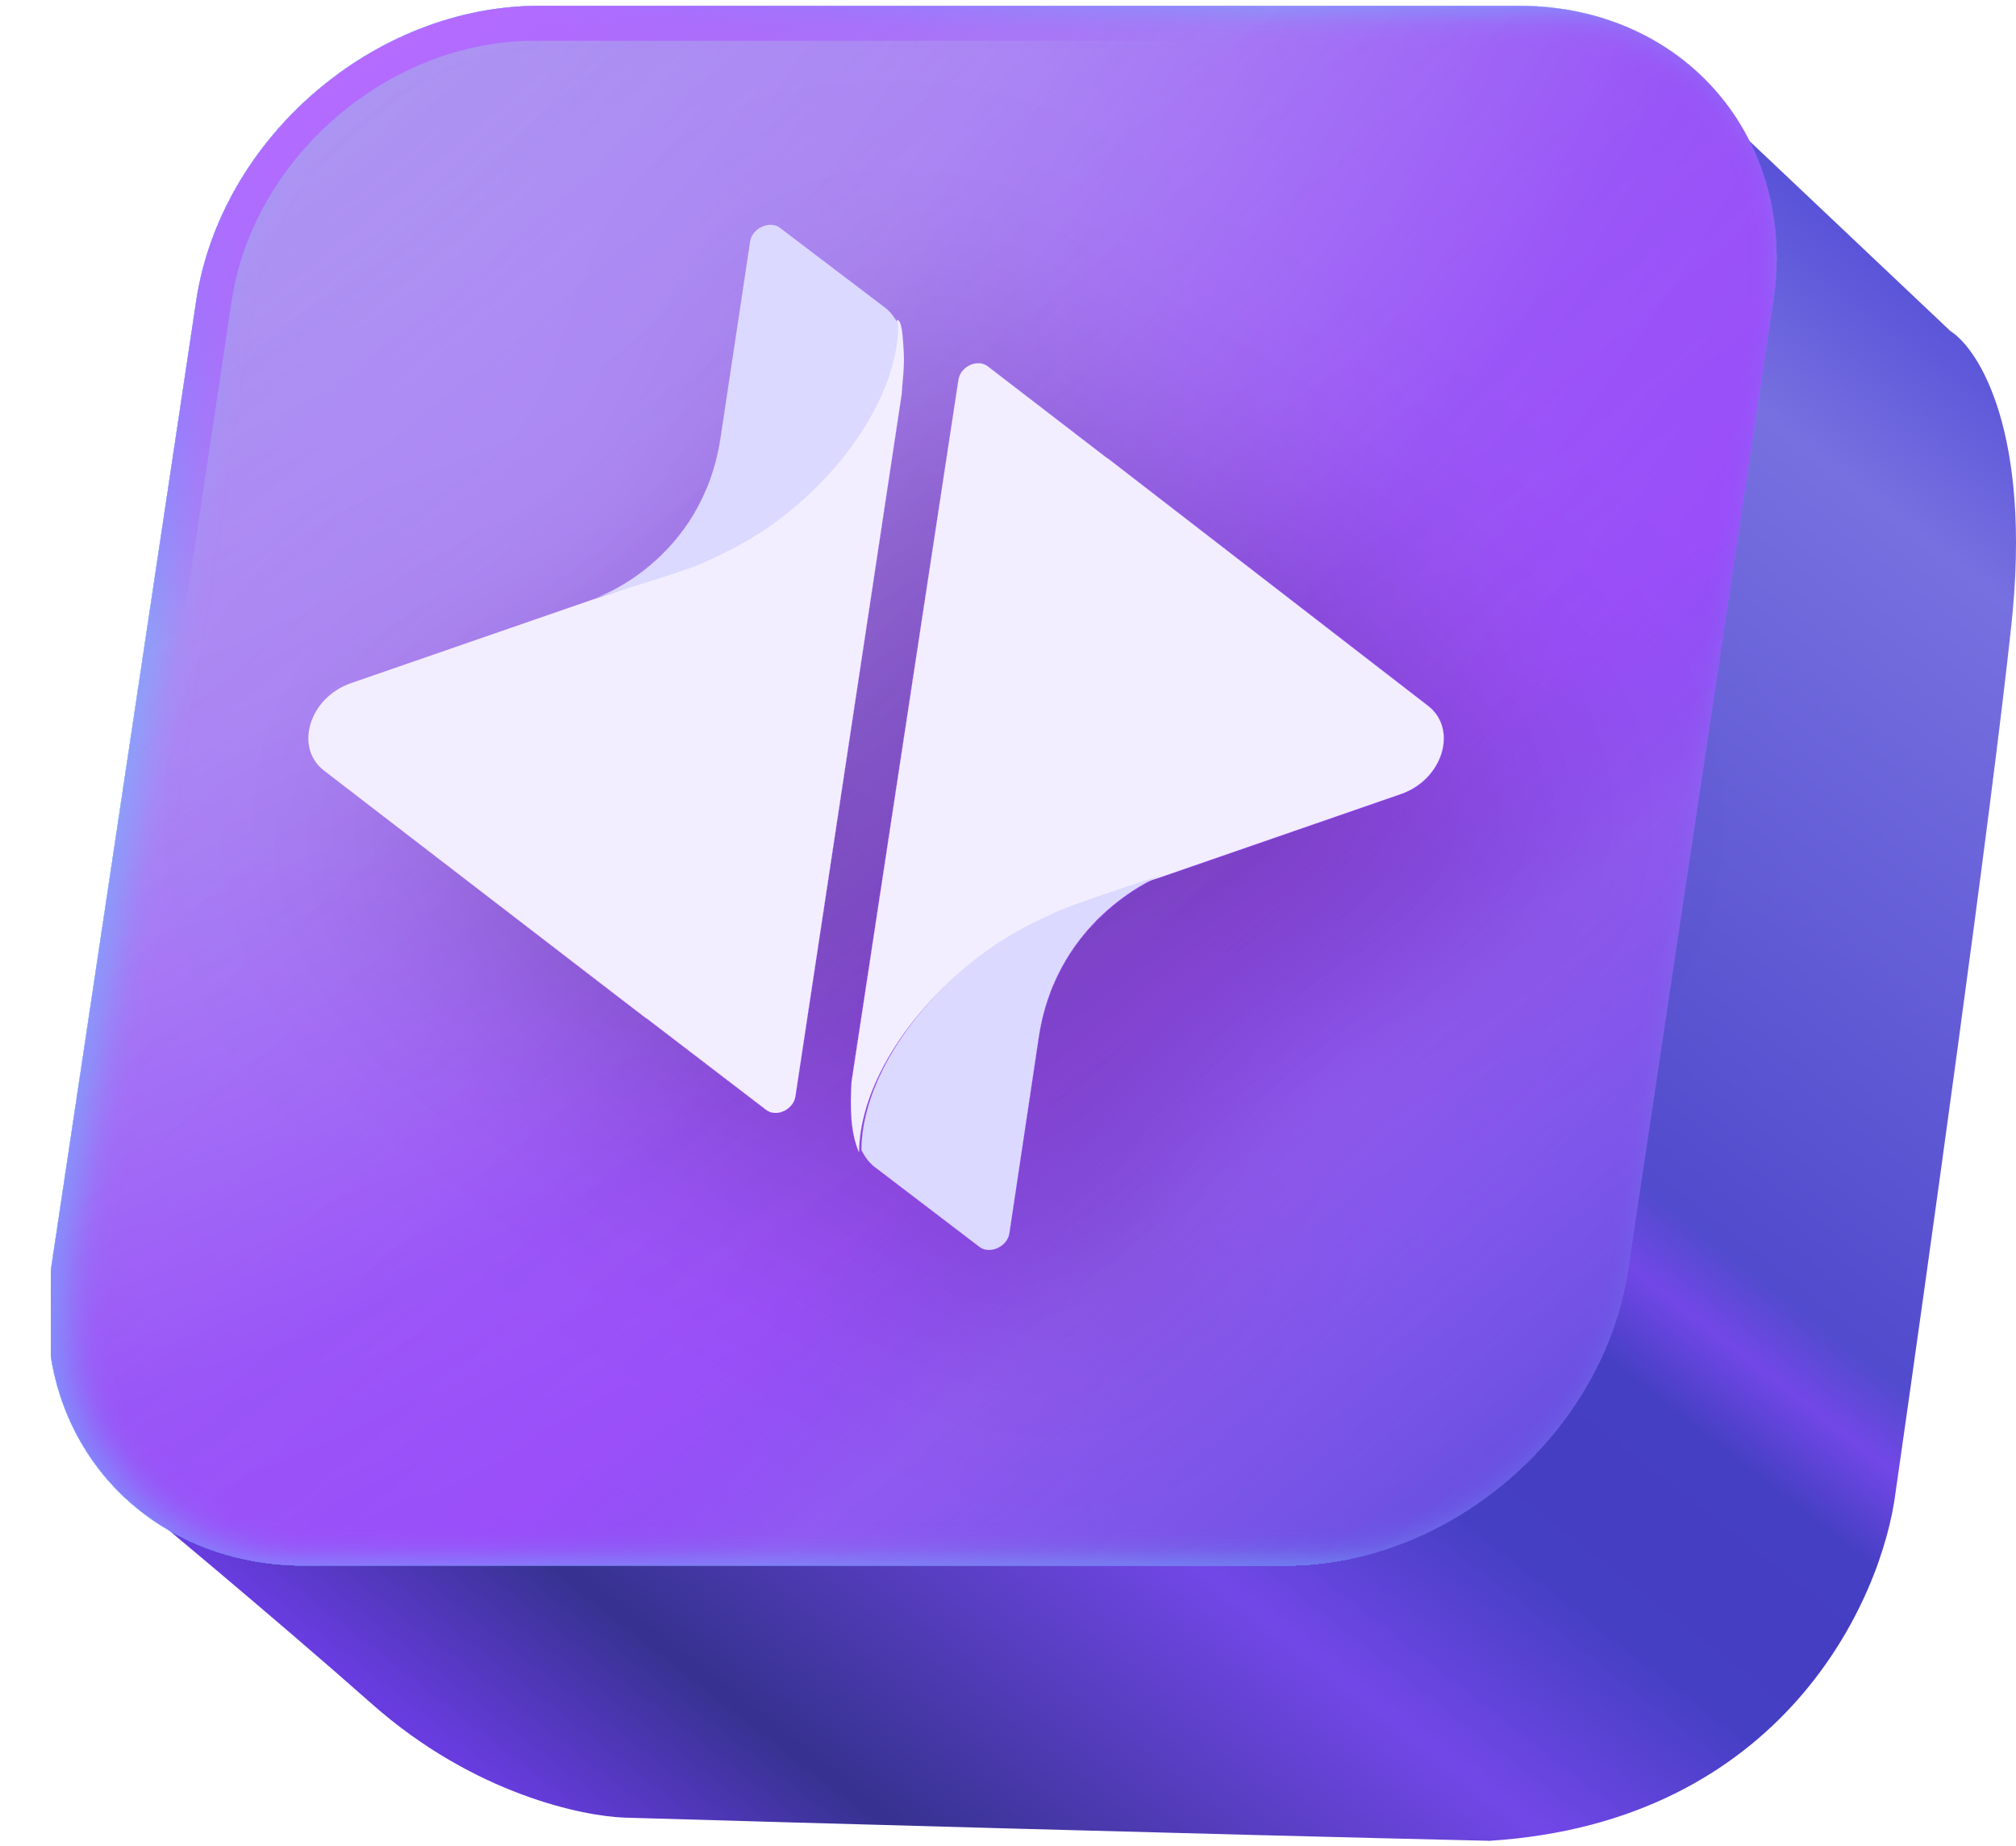
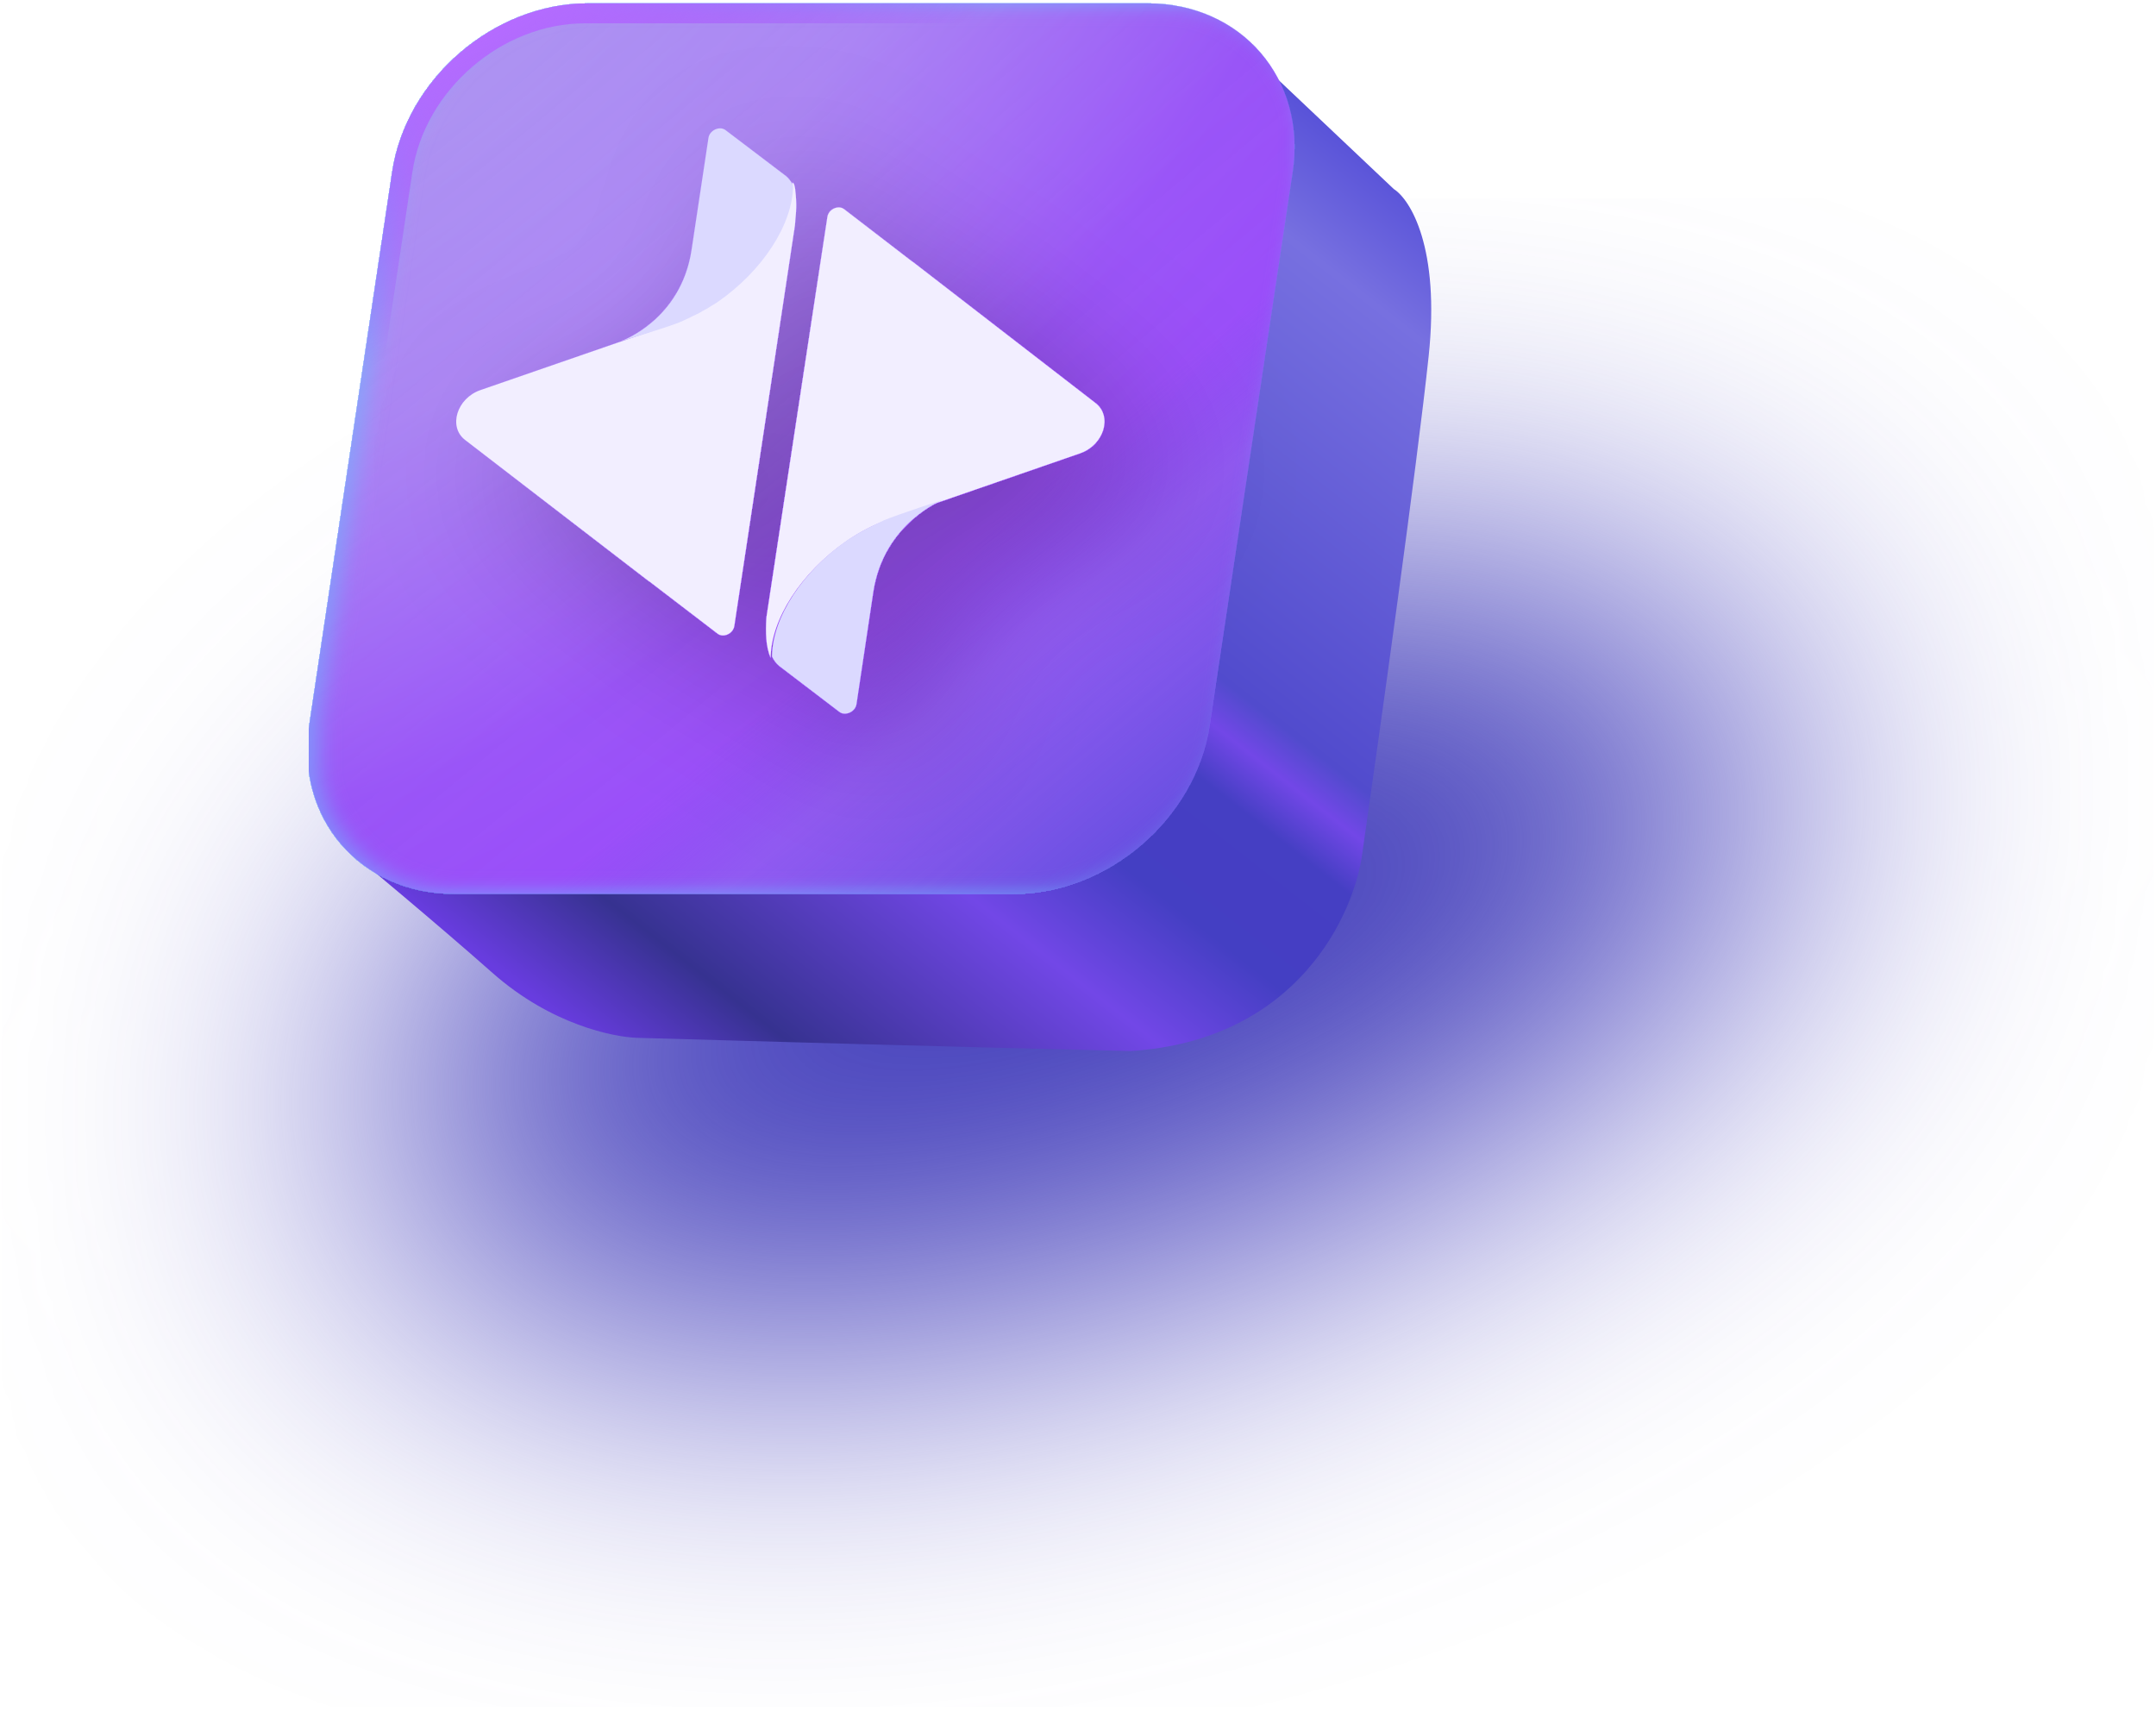
- <svg xmlns="http://www.w3.org/2000/svg" width="189" height="173" viewBox="0 0 189 173" fill="none">
-   <path d="M182.854 31.038L161.149 10.511H113.596L11.675 139.958C13.517 141.537 25.336 151.3 34.866 159.731C44.525 168.276 54.795 170.258 58.544 170.389C74.264 170.85 112.491 171.929 139.642 172.561C167.108 170.824 176.474 149.993 177.724 139.795C180.552 120.123 186.682 76.318 188.577 58.474C190.471 40.631 185.551 32.749 182.854 31.038Z" fill="url(#paint0_linear_14_3506)" />
-   <g filter="url(#filter0_i_14_3506)">
-     <rect width="147.849" height="147.849" rx="28" transform="matrix(1 0 -0.148327 0.988938 22.5474 0.548584)" fill="url(#paint1_radial_14_3506)" />
-     <rect width="147.849" height="147.849" rx="28" transform="matrix(1 0 -0.148327 0.988938 22.5474 0.548584)" fill="url(#paint2_linear_14_3506)" />
+ <svg xmlns="http://www.w3.org/2000/svg" width="354" height="281" viewBox="0 0 354 281" fill="none">
+   <g filter="url(#filter0_f_0_1)">
+     <ellipse cx="176.975" cy="156.424" rx="121.325" ry="54.279" transform="rotate(-17.954 176.975 156.424)" fill="#403BBA" />
  </g>
-   <rect x="1.412" y="1.64" width="144.532" height="144.532" rx="26.342" transform="matrix(1 0 -0.148327 0.988938 22.7906 0.566726)" stroke="url(#paint3_linear_14_3506)" stroke-width="3.317" />
-   <g filter="url(#filter1_d_14_3506)">
-     <path d="M30.378 72.237L60.532 95.422C60.586 95.421 60.578 95.471 60.632 95.47L71.819 104.034C72.774 104.773 74.379 104.032 74.57 102.764L84.522 36.993C84.59 35.829 84.803 34.438 84.726 33.077C84.65 31.716 84.567 29.993 84.098 29.989C84.038 36.41 78.77 44.392 71.504 49.446C69.892 50.591 67.73 51.849 65.407 52.757C62.909 53.769 55.444 56.249 55.444 56.249L32.89 64.046C29.009 65.39 27.558 70.071 30.378 72.237Z" fill="#F2EEFF" />
-     <path d="M67.152 52.197C67.213 52.145 67.32 52.143 67.381 52.091C67.495 52.038 67.61 51.985 67.785 51.88C67.954 51.826 68.076 51.722 68.244 51.668C68.305 51.616 68.419 51.563 68.473 51.562C68.648 51.457 68.877 51.351 69.053 51.246C69.114 51.194 69.168 51.193 69.229 51.141C69.404 51.036 69.58 50.931 69.809 50.825C69.924 50.772 69.985 50.72 70.099 50.667C70.221 50.564 70.389 50.51 70.511 50.406C70.687 50.301 70.87 50.145 71.1 50.039C71.153 50.038 71.161 49.987 71.214 49.986C71.451 49.83 71.688 49.673 71.924 49.516C79.186 44.457 84.164 36.873 84.225 30.46C83.942 29.86 83.545 29.313 83.071 28.92L73.128 21.365C72.174 20.629 70.517 21.373 70.326 22.639L67.555 41.029C65.815 52.58 56 56 56 56C56 56 63.334 53.847 65.777 52.834C66.235 52.621 66.694 52.409 67.152 52.197Z" fill="#DBD9FF" />
-     <path d="M133.878 66.169L103.843 42.965C103.79 42.966 103.798 42.915 103.744 42.916L92.601 34.345C91.65 33.606 90.047 34.347 89.854 35.615L79.835 101.403C79.764 102.568 79.739 103.782 79.828 104.943C79.925 106.053 80.136 107.111 80.531 108.013C80.605 101.59 85.59 94.004 92.85 88.951C94.461 87.806 96.621 86.548 98.94 85.641C101.381 84.631 108.88 82.202 108.88 82.202L131.399 74.411C135.282 73.017 136.686 68.336 133.878 66.169Z" fill="#F2EEFF" />
-     <path d="M97.829 86.047C97.768 86.099 97.661 86.102 97.6 86.153C97.485 86.207 97.37 86.26 97.195 86.365C97.026 86.419 96.904 86.522 96.736 86.577C96.675 86.628 96.561 86.681 96.507 86.683C96.331 86.787 96.102 86.894 95.926 86.999C95.865 87.05 95.812 87.052 95.751 87.103C95.575 87.208 95.399 87.313 95.17 87.419C95.055 87.472 94.994 87.524 94.88 87.577C94.757 87.681 94.589 87.735 94.467 87.839C94.291 87.944 94.108 88.099 93.879 88.205C93.825 88.206 93.818 88.257 93.764 88.258C93.528 88.415 93.291 88.572 93.054 88.728C85.789 93.787 80.814 101.371 80.759 107.785C81.043 108.384 81.441 108.931 81.915 109.324L91.824 116.881C92.78 117.617 94.438 116.874 94.628 115.607L97.383 97.217C99.105 85.716 109 82 109 82C109 82 101.596 84.399 99.151 85.412C98.746 85.623 98.287 85.835 97.829 86.047Z" fill="#DBD9FF" />
+   <path d="M228.854 31.038L207.149 10.511H159.596L57.675 139.958C59.517 141.537 71.336 151.3 80.866 159.731C90.525 168.276 100.795 170.258 104.544 170.389C120.264 170.85 158.491 171.929 185.642 172.561C213.108 170.824 222.474 149.993 223.724 139.795C226.552 120.123 232.682 76.318 234.577 58.474C236.471 40.631 231.551 32.749 228.854 31.038Z" fill="url(#paint0_linear_0_1)" />
+   <g filter="url(#filter1_i_0_1)">
+     <rect width="147.849" height="147.849" rx="28" transform="matrix(1 0 -0.148327 0.988938 68.5474 0.548584)" fill="url(#paint1_radial_0_1)" />
+     <rect width="147.849" height="147.849" rx="28" transform="matrix(1 0 -0.148327 0.988938 68.5474 0.548584)" fill="url(#paint2_linear_0_1)" />
+   </g>
+   <rect x="1.412" y="1.64" width="144.532" height="144.532" rx="26.342" transform="matrix(1 0 -0.148327 0.988938 68.7906 0.566726)" stroke="url(#paint3_linear_0_1)" stroke-width="3.317" />
+   <g filter="url(#filter2_d_0_1)">
+     <path d="M76.377 72.237L106.532 95.422C106.586 95.421 106.578 95.471 106.631 95.47L117.819 104.034C118.774 104.773 120.379 104.032 120.57 102.764L130.522 36.993C130.59 35.829 130.803 34.438 130.726 33.077C130.65 31.716 130.567 29.993 130.098 29.989C130.038 36.41 124.77 44.392 117.504 49.446C115.892 50.591 113.73 51.849 111.407 52.757C108.909 53.769 101.444 56.249 101.444 56.249L78.89 64.046C75.009 65.39 73.558 70.071 76.377 72.237Z" fill="#F2EEFF" />
+     <path d="M113.152 52.197C113.213 52.145 113.32 52.143 113.381 52.091C113.495 52.038 113.61 51.985 113.786 51.88C113.954 51.826 114.076 51.722 114.244 51.668C114.305 51.616 114.419 51.563 114.473 51.562C114.648 51.457 114.877 51.351 115.053 51.246C115.114 51.194 115.168 51.193 115.229 51.141C115.404 51.036 115.58 50.931 115.809 50.825C115.924 50.772 115.985 50.72 116.099 50.667C116.221 50.564 116.389 50.51 116.512 50.406C116.687 50.301 116.87 50.145 117.099 50.039C117.153 50.038 117.161 49.987 117.214 49.986C117.451 49.83 117.687 49.673 117.924 49.516C125.186 44.457 130.164 36.873 130.224 30.46C129.942 29.86 129.545 29.313 129.071 28.92L119.128 21.365C118.174 20.629 116.517 21.373 116.326 22.639L113.555 41.029C111.815 52.58 102 56 102 56C102 56 109.334 53.847 111.777 52.834C112.235 52.621 112.694 52.409 113.152 52.197Z" fill="#DBD9FF" />
+     <path d="M179.878 66.169L149.843 42.965C149.79 42.966 149.798 42.915 149.744 42.916L138.601 34.345C137.65 33.606 136.047 34.347 135.854 35.615L125.835 101.403C125.764 102.568 125.739 103.782 125.828 104.943C125.925 106.053 126.137 107.111 126.531 108.013C126.605 101.59 131.59 94.004 138.85 88.951C140.461 87.806 142.621 86.548 144.94 85.641C147.381 84.631 154.88 82.202 154.88 82.202L177.399 74.411C181.282 73.017 182.686 68.336 179.878 66.169Z" fill="#F2EEFF" />
+     <path d="M143.829 86.047C143.768 86.099 143.661 86.102 143.6 86.153C143.485 86.207 143.37 86.26 143.195 86.365C143.027 86.419 142.904 86.522 142.736 86.577C142.675 86.628 142.561 86.681 142.507 86.683C142.331 86.787 142.102 86.894 141.926 86.999C141.865 87.05 141.812 87.052 141.751 87.103C141.575 87.208 141.399 87.313 141.17 87.419C141.055 87.472 140.994 87.524 140.88 87.577C140.757 87.681 140.589 87.735 140.467 87.839C140.291 87.944 140.108 88.099 139.879 88.205C139.825 88.206 139.818 88.257 139.764 88.258C139.527 88.415 139.291 88.572 139.054 88.728C131.789 93.787 126.813 101.371 126.759 107.785C127.043 108.384 127.441 108.931 127.915 109.324L137.824 116.881C138.78 117.617 140.438 116.874 140.628 115.607L143.383 97.217C145.105 85.716 155 82 155 82C155 82 147.596 84.399 145.151 85.412C144.746 85.623 144.287 85.835 143.829 86.047Z" fill="#DBD9FF" />
  </g>
  <defs>
-     <filter id="filter0_i_14_3506" x="4.792" y="0.549" width="163.088" height="146.214" filterUnits="userSpaceOnUse" color-interpolation-filters="sRGB">
+     <filter id="filter0_f_0_1" x="0.336" y="32.663" width="353.277" height="247.523" filterUnits="userSpaceOnUse" color-interpolation-filters="sRGB">
+       <feFlood flood-opacity="0" result="BackgroundImageFix" />
+       <feBlend mode="normal" in="SourceGraphic" in2="BackgroundImageFix" result="shape" />
+       <feGaussianBlur stdDeviation="30" result="effect1_foregroundBlur_0_1" />
+     </filter>
+     <filter id="filter1_i_0_1" x="50.792" y="0.549" width="163.088" height="146.214" filterUnits="userSpaceOnUse" color-interpolation-filters="sRGB">
      <feFlood flood-opacity="0" result="BackgroundImageFix" />
      <feBlend mode="normal" in="SourceGraphic" in2="BackgroundImageFix" result="shape" />
      <feColorMatrix in="SourceAlpha" type="matrix" values="0 0 0 0 0 0 0 0 0 0 0 0 0 0 0 0 0 0 127 0" result="hardAlpha" />
      <feOffset dx="1.658" />
      <feGaussianBlur stdDeviation="1.658" />
      <feComposite in2="hardAlpha" operator="arithmetic" k2="-1" k3="1" />
      <feColorMatrix type="matrix" values="0 0 0 0 0.442 0 0 0 0 0.71 0 0 0 0 1 0 0 0 0.58 0" />
-       <feBlend mode="normal" in2="shape" result="effect1_innerShadow_14_3506" />
+       <feBlend mode="normal" in2="shape" result="effect1_innerShadow_0_1" />
    </filter>
-     <filter id="filter1_d_14_3506" x="13.907" y="5.073" width="154.447" height="144.099" filterUnits="userSpaceOnUse" color-interpolation-filters="sRGB">
+     <filter id="filter2_d_0_1" x="59.907" y="5.073" width="154.447" height="144.099" filterUnits="userSpaceOnUse" color-interpolation-filters="sRGB">
      <feFlood flood-opacity="0" result="BackgroundImageFix" />
      <feColorMatrix in="SourceAlpha" type="matrix" values="0 0 0 0 0 0 0 0 0 0 0 0 0 0 0 0 0 0 127 0" result="hardAlpha" />
      <feOffset dx="9" dy="8" />
      <feGaussianBlur stdDeviation="12" />
      <feComposite in2="hardAlpha" operator="out" />
      <feColorMatrix type="matrix" values="0 0 0 0 0 0 0 0 0 0 0 0 0 0 0 0 0 0 0.25 0" />
-       <feBlend mode="normal" in2="BackgroundImageFix" result="effect1_dropShadow_14_3506" />
-       <feBlend mode="normal" in="SourceGraphic" in2="effect1_dropShadow_14_3506" result="shape" />
+       <feBlend mode="normal" in2="BackgroundImageFix" result="effect1_dropShadow_0_1" />
+       <feBlend mode="normal" in="SourceGraphic" in2="effect1_dropShadow_0_1" result="shape" />
    </filter>
-     <linearGradient id="paint0_linear_14_3506" x1="157.585" y1="-1.726" x2="33.51" y2="157.456" gradientUnits="userSpaceOnUse">
+     <linearGradient id="paint0_linear_0_1" x1="203.585" y1="-1.726" x2="79.51" y2="157.456" gradientUnits="userSpaceOnUse">
      <stop offset="0.037" stop-color="#5751D8" />
      <stop offset="0.134" stop-color="#7770E0" />
      <stop offset="0.452" stop-color="#514BCD" />
      <stop offset="0.485" stop-color="#7247E7" />
      <stop offset="0.526" stop-color="#453FC3" />
      <stop offset="0.581" stop-color="#453EC3" />
      <stop offset="0.621" stop-color="#443FC3" />
      <stop offset="0.717" stop-color="#7247E7" />
      <stop offset="0.901" stop-color="#363290" />
      <stop offset="1" stop-color="#683CDF" />
    </linearGradient>
-     <radialGradient id="paint1_radial_14_3506" cx="0" cy="0" r="1" gradientUnits="userSpaceOnUse" gradientTransform="translate(-6.57176 -9.06616) rotate(45.8335) scale(206.436 279.562)">
+     <radialGradient id="paint1_radial_0_1" cx="0" cy="0" r="1" gradientUnits="userSpaceOnUse" gradientTransform="translate(-6.57176 -9.06616) rotate(45.8335) scale(206.436 279.562)">
      <stop stop-color="#E2C5FF" />
      <stop offset="0.358" stop-color="#CD9BFF" />
      <stop offset="0.633" stop-color="#AB57FF" />
      <stop offset="1" stop-color="#9D3CFF" />
    </radialGradient>
-     <linearGradient id="paint2_linear_14_3506" x1="-31.427" y1="-28.877" x2="140.537" y2="150.62" gradientUnits="userSpaceOnUse">
+     <linearGradient id="paint2_linear_0_1" x1="-31.427" y1="-28.877" x2="140.537" y2="150.62" gradientUnits="userSpaceOnUse">
      <stop stop-color="#554FD8" stop-opacity="0.6" />
      <stop offset="0.135" stop-color="#554FD8" stop-opacity="0.6" />
      <stop offset="0.215" stop-color="#554FD8" stop-opacity="0.35" />
      <stop offset="0.719" stop-color="#554FD8" stop-opacity="0.15" />
      <stop offset="0.798" stop-color="#7770E0" stop-opacity="0.42" />
      <stop offset="1" stop-color="#554FD8" stop-opacity="0.87" />
    </linearGradient>
-     <linearGradient id="paint3_linear_14_3506" x1="10.396" y1="6.064" x2="32.198" y2="40.428" gradientUnits="userSpaceOnUse">
+     <linearGradient id="paint3_linear_0_1" x1="10.396" y1="6.064" x2="32.198" y2="40.428" gradientUnits="userSpaceOnUse">
      <stop stop-color="#B56BFF" />
      <stop offset="1" stop-color="#9D3CFF" stop-opacity="0" />
    </linearGradient>
  </defs>
</svg>
